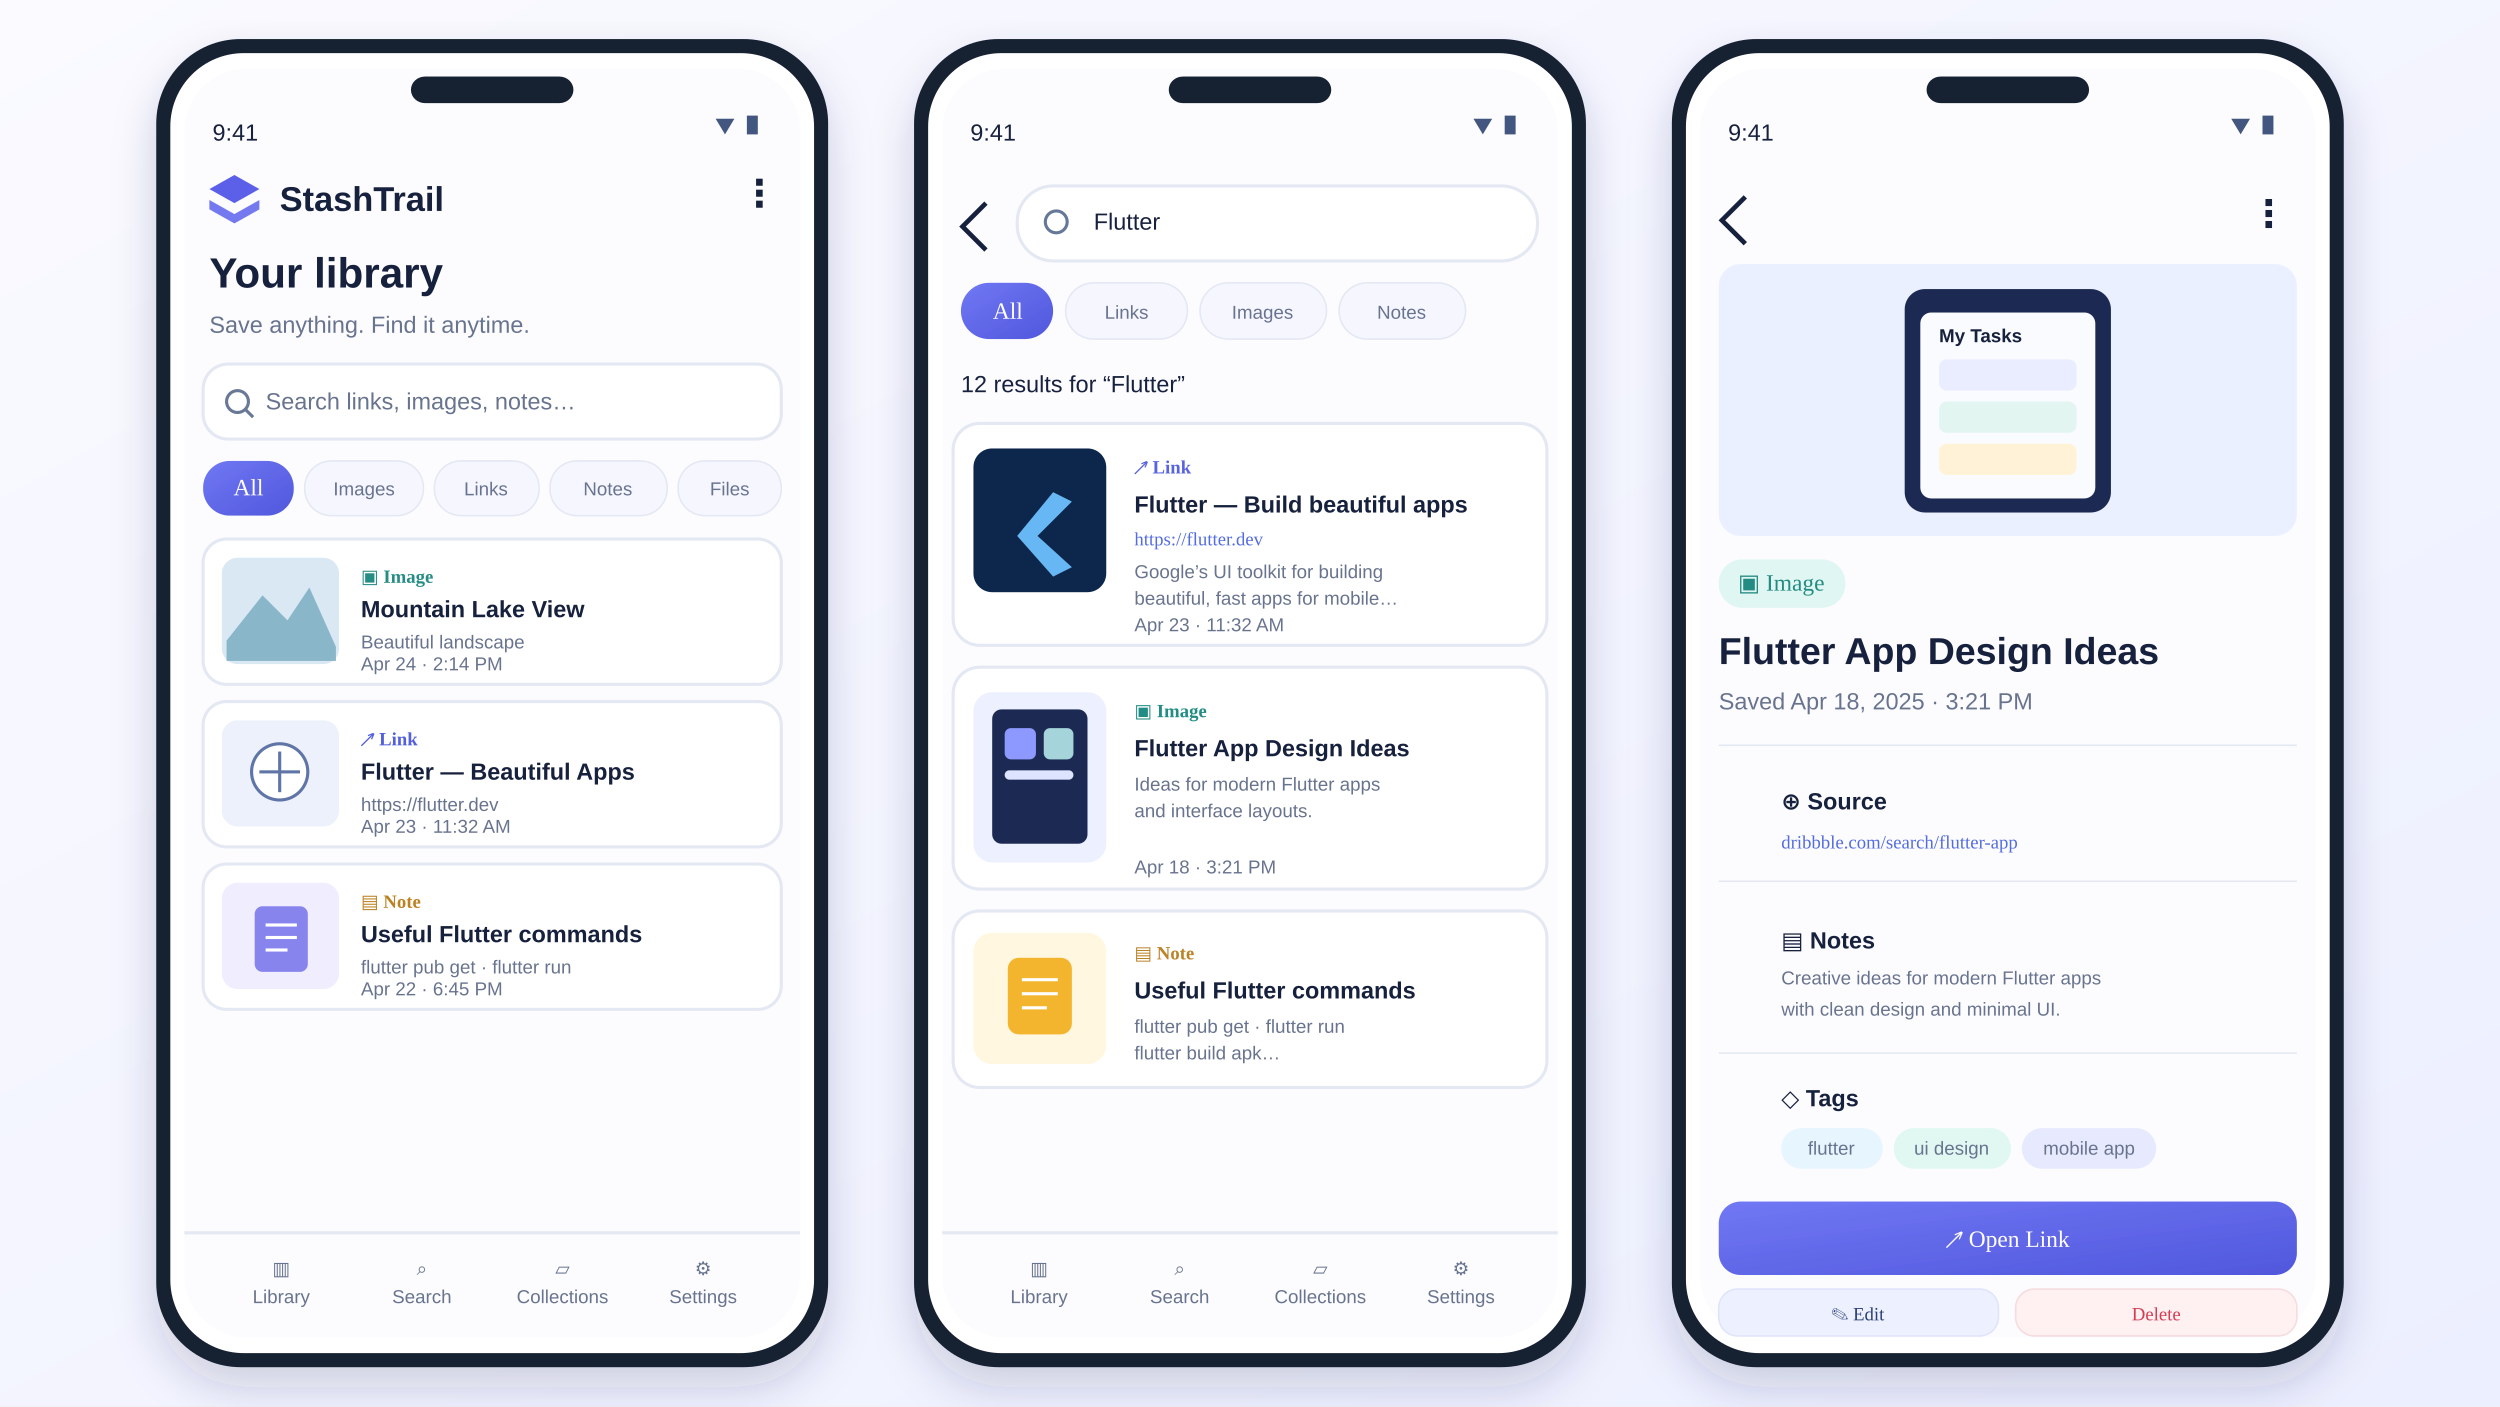
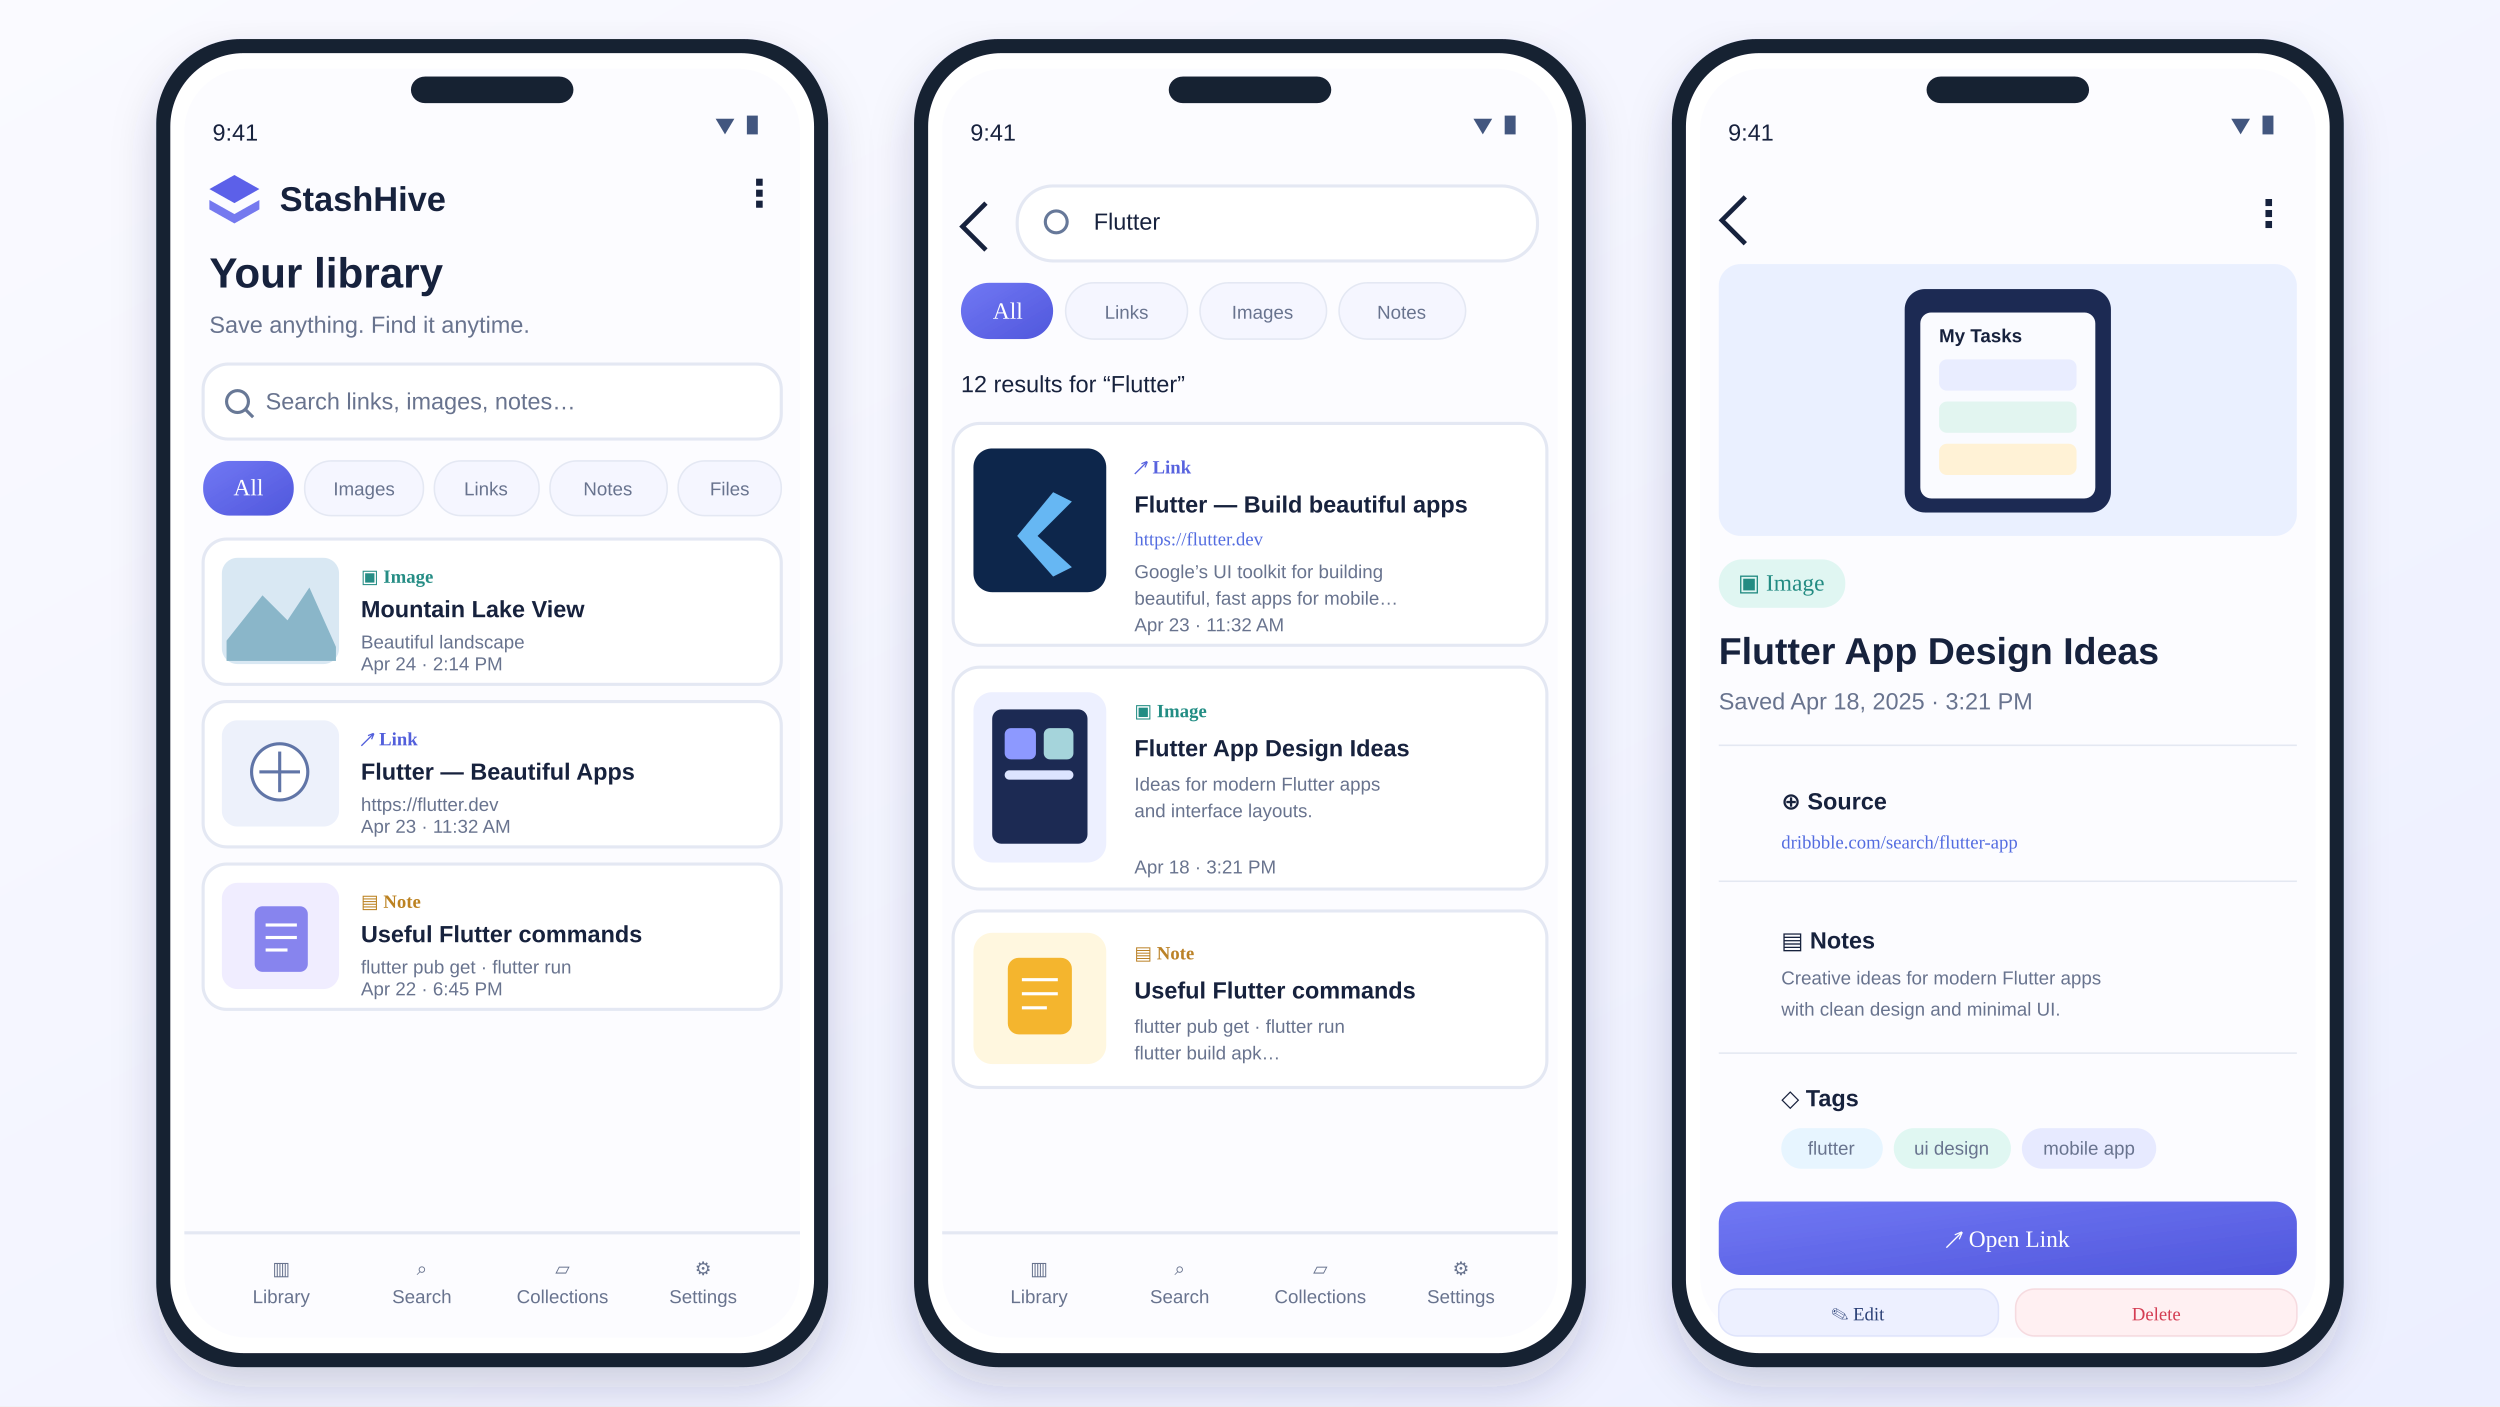
<svg xmlns="http://www.w3.org/2000/svg" width="1600" height="900" viewBox="0 0 1600 900" role="img" aria-labelledby="t d">
  <defs>
    <linearGradient id="bg" x2="1" y2="1">
      <stop stop-color="#fafaff" />
      <stop offset="1" stop-color="#ecefff" />
    </linearGradient>
    <linearGradient id="brand" x2="1" y2="1">
      <stop stop-color="#7178f4" />
      <stop offset="1" stop-color="#5057dc" />
    </linearGradient>
    <filter id="sh" x="-25%" y="-25%" width="150%" height="155%">
      <feDropShadow dx="0" dy="13" stdDeviation="14" flood-color="#252b58" flood-opacity=".18" />
    </filter>
    <style>.txt{font-family:Arial,Roboto,sans-serif;fill:#18213d}.mut{font-family:Arial,Roboto,sans-serif;fill:#68738e}.sm{font-size:15px}.xs{font-size:12px}.bd{font-weight:bold}.card{fill:#fff;stroke:#e4e8f3;stroke-width:2}</style>
    <g id="phone">
      <rect width="430" height="850" rx="54" fill="#182033" />
      <rect x="9" y="9" width="412" height="832" rx="47" fill="#fff" />
      <rect x="18" y="19" width="394" height="812" rx="40" fill="#fcfcff" />
      <rect x="163" y="24" width="104" height="17" rx="9" fill="#182033" />
      <text x="36" y="65" class="txt sm">9:41</text>
      <path d="M358 51h12l-6 10z M378 49h7v12h-7z" fill="#43577f" />
    </g>
    <g id="nav">
      <path d="M18 764H412" stroke="#e4e8f3" stroke-width="2" />
      <g class="mut xs" text-anchor="middle">
        <text x="80" y="791">▥</text>
        <text x="80" y="809">Library</text>
        <text x="170" y="791">⌕</text>
        <text x="170" y="809">Search</text>
        <text x="260" y="791">▱</text>
        <text x="260" y="809">Collections</text>
        <text x="350" y="791">⚙</text>
        <text x="350" y="809">Settings</text>
      </g>
    </g>
  </defs>
  <rect width="1600" height="900" fill="url(#bg)" />
  <g transform="translate(100 25)" filter="url(#sh)">
    <use href="#phone" />
    <g transform="translate(34 85)">
      <path d="M0 11L16 2 32 11 16 20Z" fill="#5b61e9" />
      <path d="M0 18l16 9 16-9v6l-16 9L0 24Z" fill="#7479ef" />
-       <text x="45" y="25" class="txt bd" font-size="22">StashTrail</text>
+       <text x="45" y="25" class="txt bd" font-size="22">StashHive</text>
      <text x="340" y="22" class="txt bd" font-size="24">⋮</text>
    </g>
    <text x="34" y="159" class="txt bd" font-size="27">Your library</text>
    <text x="34" y="188" class="mut sm">Save anything. Find it anytime.</text>
    <rect x="30" y="208" width="370" height="48" rx="16" class="card" />
    <circle cx="52" cy="232" r="7" fill="none" stroke="#677896" stroke-width="2" />
    <path d="M57 237l5 5" stroke="#677896" stroke-width="2" />
    <text x="70" y="237" class="mut sm">Search links, images, notes…</text>
    <g transform="translate(30 270)">
      <rect width="58" height="35" rx="17" fill="url(#brand)" />
      <text x="29" y="22" text-anchor="middle" fill="#fff" class="sm">All</text>
      <rect x="65" width="76" height="35" rx="17" fill="#f5f6ff" stroke="#e4e8f3" />
      <text x="103" y="22" text-anchor="middle" class="mut xs">Images</text>
      <rect x="148" width="67" height="35" rx="17" fill="#f5f6ff" stroke="#e4e8f3" />
      <text x="181" y="22" text-anchor="middle" class="mut xs">Links</text>
      <rect x="222" width="75" height="35" rx="17" fill="#f5f6ff" stroke="#e4e8f3" />
      <text x="259" y="22" text-anchor="middle" class="mut xs">Notes</text>
      <rect x="304" width="66" height="35" rx="17" fill="#f5f6ff" stroke="#e4e8f3" />
      <text x="337" y="22" text-anchor="middle" class="mut xs">Files</text>
    </g>
    <g transform="translate(30 320)">
      <rect width="370" height="93" rx="15" class="card" />
      <rect x="12" y="12" width="75" height="68" rx="10" fill="#d9e8f3" />
      <path d="M15 65l23-29 16 16 14-21 17 38v9H15Z" fill="#8ab6c9" />
      <text x="101" y="28" fill="#258d85" class="xs bd">▣ Image</text>
      <text x="101" y="50" class="txt bd sm">Mountain Lake View</text>
      <text x="101" y="70" class="mut xs">Beautiful landscape</text>
      <text x="101" y="84" class="mut xs">Apr 24 · 2:14 PM</text>
    </g>
    <g transform="translate(30 424)">
      <rect width="370" height="93" rx="15" class="card" />
      <rect x="12" y="12" width="75" height="68" rx="10" fill="#edf1fb" />
      <circle cx="49" cy="45" r="18" fill="#fff" stroke="#6175a7" stroke-width="2" />
      <path d="M36 45h26M49 32v26" stroke="#6175a7" stroke-width="2" />
      <text x="101" y="28" fill="#525fdb" class="xs bd">↗ Link</text>
      <text x="101" y="50" class="txt bd sm">Flutter — Beautiful Apps</text>
      <text x="101" y="70" class="mut xs">https://flutter.dev</text>
      <text x="101" y="84" class="mut xs">Apr 23 · 11:32 AM</text>
    </g>
    <g transform="translate(30 528)">
      <rect width="370" height="93" rx="15" class="card" />
      <rect x="12" y="12" width="75" height="68" rx="10" fill="#f0edff" />
      <rect x="33" y="27" width="34" height="42" rx="5" fill="#8784ee" />
      <path d="M40 39h20M40 47h20M40 55h14" stroke="#fff" stroke-width="2" />
      <text x="101" y="28" fill="#bc8221" class="xs bd">▤ Note</text>
      <text x="101" y="50" class="txt bd sm">Useful Flutter commands</text>
      <text x="101" y="70" class="mut xs">flutter pub get · flutter run</text>
      <text x="101" y="84" class="mut xs">Apr 22 · 6:45 PM</text>
    </g>
    <use href="#nav" />
  </g>
  <g transform="translate(585 25)" filter="url(#sh)">
    <use href="#phone" />
    <path d="M46 105l-15 15 15 15" stroke="#18213d" stroke-width="3" fill="none" />
    <rect x="66" y="94" width="333" height="48" rx="23" class="card" />
    <circle cx="91" cy="117" r="7" fill="none" stroke="#667899" stroke-width="2" />
    <text x="115" y="122" class="txt sm">Flutter</text>
    <g transform="translate(30 156)">
      <rect width="59" height="36" rx="18" fill="url(#brand)" />
      <text x="30" y="23" text-anchor="middle" fill="#fff" class="sm">All</text>
      <rect x="67" width="78" height="36" rx="18" fill="#f5f6ff" stroke="#e4e8f3" />
      <text x="106" y="23" text-anchor="middle" class="mut xs">Links</text>
      <rect x="153" width="81" height="36" rx="18" fill="#f5f6ff" stroke="#e4e8f3" />
      <text x="193" y="23" text-anchor="middle" class="mut xs">Images</text>
      <rect x="242" width="81" height="36" rx="18" fill="#f5f6ff" stroke="#e4e8f3" />
      <text x="282" y="23" text-anchor="middle" class="mut xs">Notes</text>
    </g>
    <text x="30" y="226" class="txt sm">12 results for “Flutter”</text>
    <g transform="translate(25 246)">
      <rect width="380" height="142" rx="17" class="card" />
      <rect x="13" y="16" width="85" height="92" rx="12" fill="#10274b" />
      <path d="M41 72L64 44l12 6-22 22 22 20-12 6Z" fill="#66b7f3" />
      <text x="116" y="32" fill="#5964df" class="xs bd">↗ Link</text>
      <text x="116" y="57" class="txt bd sm">Flutter — Build beautiful apps</text>
      <text x="116" y="78" fill="#536ce0" class="xs">https://flutter.dev</text>
      <text x="116" y="99" class="mut xs">Google’s UI toolkit for building</text>
      <text x="116" y="116" class="mut xs">beautiful, fast apps for mobile…</text>
      <text x="116" y="133" class="mut xs">Apr 23 · 11:32 AM</text>
    </g>
    <g transform="translate(25 402)">
      <rect width="380" height="142" rx="17" class="card" />
      <rect x="13" y="16" width="85" height="109" rx="12" fill="#edf0ff" />
      <rect x="25" y="27" width="61" height="86" rx="6" fill="#1d2b53" />
      <rect x="33" y="39" width="20" height="20" rx="4" fill="#8d99ff" />
      <rect x="58" y="39" width="19" height="20" rx="4" fill="#a5d4db" />
      <rect x="33" y="66" width="44" height="6" rx="3" fill="#dce4ff" />
      <text x="116" y="32" fill="#228d84" class="xs bd">▣ Image</text>
      <text x="116" y="57" class="txt bd sm">Flutter App Design Ideas</text>
      <text x="116" y="79" class="mut xs">Ideas for modern Flutter apps</text>
      <text x="116" y="96" class="mut xs">and interface layouts.</text>
      <text x="116" y="132" class="mut xs">Apr 18 · 3:21 PM</text>
    </g>
    <g transform="translate(25 558)">
      <rect width="380" height="113" rx="17" class="card" />
      <rect x="13" y="14" width="85" height="84" rx="12" fill="#fff7df" />
      <rect x="35" y="30" width="41" height="49" rx="7" fill="#f4b52d" />
      <path d="M44 44h23M44 53h23M44 62h16" stroke="#fff" stroke-width="2" />
      <text x="116" y="31" fill="#bb8228" class="xs bd">▤ Note</text>
      <text x="116" y="56" class="txt bd sm">Useful Flutter commands</text>
      <text x="116" y="78" class="mut xs">flutter pub get · flutter run</text>
      <text x="116" y="95" class="mut xs">flutter build apk…</text>
    </g>
    <use href="#nav" />
  </g>
  <g transform="translate(1070 25)" filter="url(#sh)">
    <use href="#phone" />
    <path d="M47 101l-15 15 15 15" stroke="#18213d" stroke-width="3" fill="none" />
    <text x="370" y="120" class="txt bd" font-size="24">⋮</text>
    <rect x="30" y="144" width="370" height="174" rx="14" fill="#eaf0ff" />
    <rect x="149" y="160" width="132" height="143" rx="13" fill="#1d2b53" />
    <rect x="159" y="175" width="112" height="119" rx="7" fill="#fafbff" />
    <text x="171" y="194" class="txt xs bd">My Tasks</text>
    <rect x="171" y="205" width="88" height="20" rx="5" fill="#e9edff" />
    <rect x="171" y="232" width="88" height="20" rx="5" fill="#e2f5f0" />
    <rect x="171" y="259" width="88" height="20" rx="5" fill="#fff2d6" />
    <rect x="30" y="333" width="81" height="31" rx="15" fill="#e0f6f2" />
    <text x="70" y="353" text-anchor="middle" fill="#228b82" class="sm">▣ Image</text>
    <text x="30" y="400" class="txt bd" font-size="24">Flutter App Design Ideas</text>
    <text x="30" y="429" class="mut sm">Saved Apr 18, 2025 · 3:21 PM</text>
    <path d="M30 452H400M30 539H400M30 649H400" stroke="#e4e8f2" />
    <text x="70" y="493" class="txt bd sm">⊕  Source</text>
    <text x="70" y="518" fill="#536ce0" class="xs">dribbble.com/search/flutter-app</text>
    <text x="70" y="582" class="txt bd sm">▤  Notes</text>
    <text x="70" y="605" class="mut xs">Creative ideas for modern Flutter apps</text>
    <text x="70" y="625" class="mut xs">with clean design and minimal UI.</text>
    <text x="70" y="683" class="txt bd sm">◇  Tags</text>
    <g class="xs">
      <rect x="70" y="697" width="65" height="26" rx="13" fill="#e7f5ff" />
      <text x="102" y="714" text-anchor="middle" class="mut">flutter</text>
      <rect x="142" y="697" width="75" height="26" rx="13" fill="#e0f7f2" />
      <text x="179" y="714" text-anchor="middle" class="mut">ui design</text>
      <rect x="224" y="697" width="86" height="26" rx="13" fill="#e7eaff" />
      <text x="267" y="714" text-anchor="middle" class="mut">mobile app</text>
    </g>
    <rect x="30" y="744" width="370" height="47" rx="14" fill="url(#brand)" />
    <text x="215" y="773" text-anchor="middle" fill="#fff" class="sm">↗  Open Link</text>
    <rect x="30" y="800" width="179" height="30" rx="12" fill="#edf0ff" stroke="#dfe4fb" />
    <text x="119" y="820" text-anchor="middle" fill="#293f75" class="xs">✎ Edit</text>
    <rect x="220" y="800" width="180" height="30" rx="12" fill="#fff0f2" stroke="#f6dbe0" />
    <text x="310" y="820" text-anchor="middle" fill="#d43c52" class="xs">Delete</text>
  </g>
</svg>
